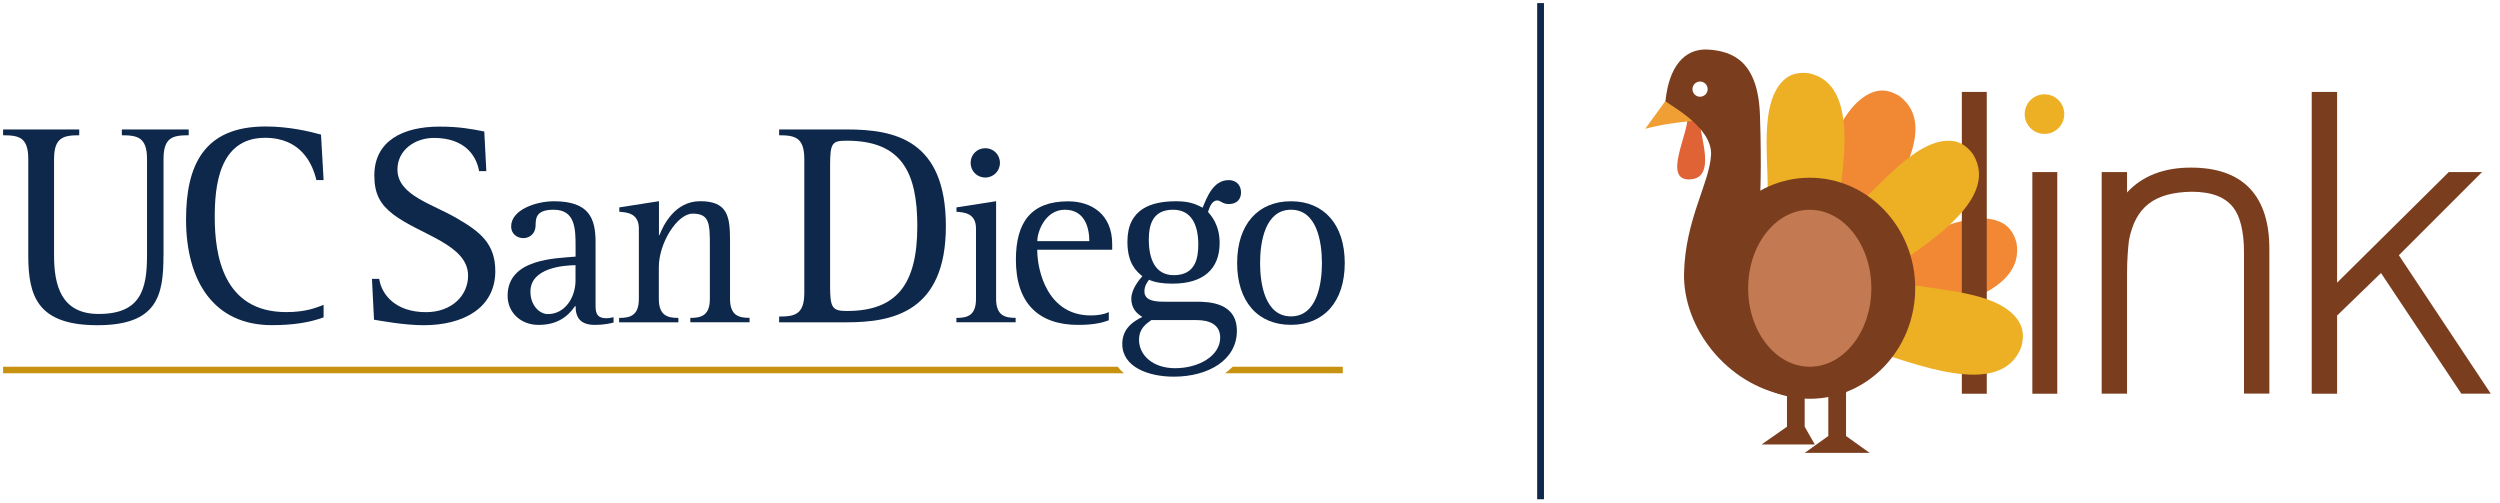
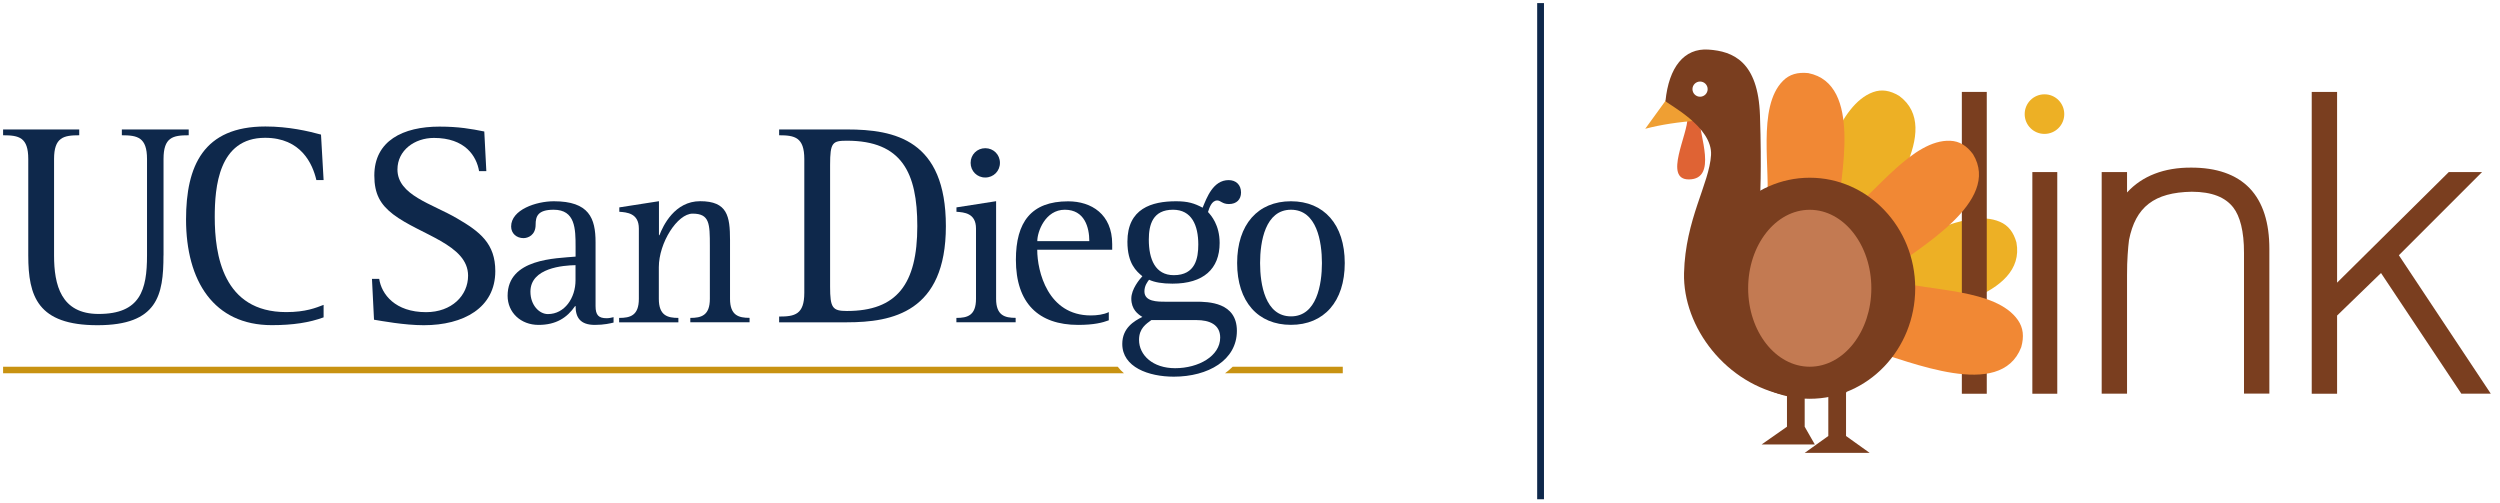
<svg xmlns="http://www.w3.org/2000/svg" version="1.1" id="_x33_color" x="0px" y="0px" viewBox="0 0 404.2 81.22" style="enable-background:new 0 0 404.2 81.22;" xml:space="preserve" fill="none">
  <path d="M333.75 18.45C333.75 20.22 332.32 21.65 330.55 21.65C328.78 21.65 327.35 20.22 327.35 18.45C327.35 16.68 328.78 15.25 330.55 15.25C332.32 15.24 333.75 16.68 333.75 18.45Z" fill="#EDB025" />
  <path d="M26.43 41.3C26.43 47.71 25.49 52.58 15.76 52.58C6.07 52.58 4.57 47.9 4.57 41.3V25.71C4.57 22.2 3.07 21.87 0.5 21.87V20.93H12.81V21.87C10.28 21.87 8.74 22.2 8.74 25.71V41.3C8.74 46.08 9.86 50.76 15.95 50.76C22.69 50.76 23.77 46.87 23.77 41.3V25.71C23.77 22.2 22.22 21.87 19.7 21.87V20.93H30.51V21.87C27.93 21.87 26.44 22.2 26.44 25.71V41.3H26.43Z" fill="#0E284B" />
  <path d="M52.32 51.31C50.03 52.15 47.4 52.57 43.94 52.57C34.58 52.57 30.08 45.45 30.08 35.48C30.08 26.82 32.89 20.45 42.91 20.45C46.66 20.45 49.84 21.2 51.9 21.76L52.32 29.11H51.15C50.54 26.49 48.67 22.28 42.86 22.28C35.32 22.28 34.72 30.29 34.72 35.11C34.72 41.15 36.03 50.46 46.28 50.46C49.42 50.46 51.1 49.76 52.32 49.29V51.31Z" fill="#0E284B" />
  <path d="M77.46 27.68C77.04 25.2 75.17 22.3 70.16 22.3C67.02 22.3 64.26 24.31 64.26 27.4C64.26 31.57 69.83 32.92 73.9 35.31C77.6 37.46 80.08 39.38 80.08 43.83C80.08 49.78 74.93 52.58 68.52 52.58C65.34 52.58 61.64 51.88 60.47 51.69L60.14 45.09H61.31C61.68 47.57 63.88 50.47 68.89 50.47C73.01 50.47 75.68 47.8 75.68 44.57C75.68 39.52 67.91 37.97 63.56 34.65C61.5 33.06 60.52 31.37 60.52 28.38C60.52 22.76 65.16 20.47 71.05 20.47C74.19 20.47 76.2 20.84 78.3 21.26L78.63 27.67H77.46V27.68Z" fill="#0E284B" />
  <path d="M93.05 42.87C91.09 42.91 85.76 43.29 85.76 47.16C85.76 49.33 87.18 50.78 88.59 50.78C91.3 50.78 93.05 48.16 93.05 45.32V42.87ZM99.22 52.15C98.72 52.27 97.68 52.53 96.18 52.53C93.77 52.53 93.06 51.28 93.06 49.49H92.98C91.69 51.37 89.9 52.53 87.07 52.53C84.2 52.53 82.07 50.53 82.07 47.82C82.07 41.78 89.9 41.78 93.06 41.49V39.91C93.06 36.99 93.02 33.91 89.52 33.91C86.94 33.91 86.6 34.99 86.6 36.33C86.6 38.04 85.35 38.5 84.64 38.5C83.52 38.5 82.64 37.75 82.64 36.62C82.64 33.91 86.68 32.54 89.55 32.54C95.25 32.54 96.29 35.29 96.29 39.16V49.49C96.29 50.95 96.79 51.45 98.08 51.45C98.46 51.45 98.83 51.37 99.2 51.28V52.15H99.22Z" fill="#0E284B" />
  <path d="M100.13 51.4C101.88 51.4 103.29 51.03 103.29 48.32V36.95C103.29 34.45 101.33 34.33 100.13 34.24V33.53L106.54 32.53V38.03H106.62C107.2 36.49 109.08 32.53 113.2 32.53C117.61 32.53 118.03 34.94 118.03 38.82V48.31C118.03 51.02 119.45 51.39 121.19 51.39V52.1H111.61V51.4C113.36 51.4 114.77 51.03 114.77 48.32V39.74C114.77 36.16 114.73 34.54 111.98 34.54C109.52 34.54 106.52 39.25 106.52 43.2V48.32C106.52 51.03 107.94 51.4 109.68 51.4V52.11H100.1V51.4H100.13Z" fill="#0E284B" />
  <path d="M134.21 46.35C134.21 49.77 134.59 50.28 136.93 50.28C144.98 50.28 148.31 45.97 148.31 36.56C148.31 27.95 145.83 22.75 136.93 22.75C134.59 22.75 134.21 23.03 134.21 26.68V46.35ZM125.97 51.18C128.5 51.18 130.04 50.85 130.04 47.34V25.71C130.04 22.2 128.49 21.87 125.97 21.87V20.93H136.92C144.69 20.93 152.93 22.62 152.93 36.57C152.93 50.47 144.27 52.11 136.92 52.11H125.97V51.18Z" fill="#0E284B" />
  <path d="M156.93 26.33C156.93 25 157.97 23.96 159.3 23.96C160.63 23.96 161.67 25 161.67 26.33C161.67 27.66 160.63 28.7 159.3 28.7C157.97 28.71 156.93 27.66 156.93 26.33ZM154.64 51.4C156.39 51.4 157.8 51.03 157.8 48.32V36.95C157.8 34.45 155.88 34.33 154.64 34.24V33.53L161.05 32.53V48.31C161.05 51.02 162.47 51.39 164.21 51.39V52.1H154.63V51.4H154.64Z" fill="#0E284B" />
  <path d="M176.12 38.99C176.12 36.78 175.37 33.91 172.16 33.91C169 33.91 167.71 37.45 167.71 38.99H176.12ZM179.29 51.78C178.29 52.16 176.87 52.53 174.33 52.53C167.88 52.53 164.25 48.99 164.25 42C164.25 35.92 166.71 32.55 172.7 32.55C176.45 32.55 179.82 34.63 179.82 39.46V40.38H167.7C167.7 43.88 169.41 51 176.36 51C177.32 51 178.44 50.87 179.27 50.46V51.78H179.29Z" fill="#0E284B" />
  <path d="M189.78 44.49C193.28 44.49 193.74 41.74 193.74 39.53C193.74 36.41 192.66 33.91 189.66 33.91C186.37 33.91 185.74 36.33 185.74 38.74C185.74 41.91 186.78 44.49 189.78 44.49ZM186.16 51.74C185.33 52.36 184.16 53.07 184.16 54.95C184.16 57.41 186.37 59.53 189.99 59.53C193.78 59.53 197.28 57.57 197.28 54.58C197.28 52.46 195.53 51.75 193.45 51.75H186.16V51.74ZM193.36 48.78C195.36 48.78 199.98 48.86 199.98 53.49C199.98 58.24 195.32 60.9 189.78 60.9C185.7 60.9 181.45 59.36 181.45 55.61C181.45 53.03 183.36 51.9 184.7 51.24C183.99 50.82 182.91 50.03 182.91 48.28C182.91 46.74 184.24 45.16 184.7 44.66C183.74 43.87 182.28 42.62 182.28 39.08C182.28 33.71 186.2 32.54 190.15 32.54C192.06 32.54 193.11 32.87 194.44 33.58C195.1 32 196.11 29.12 198.65 29.12C199.82 29.12 200.65 29.87 200.65 31.12C200.65 32.24 199.94 32.99 198.69 32.99C197.61 32.99 197.36 32.41 196.81 32.41C195.89 32.41 195.52 33.62 195.31 34.28C195.81 34.82 197.19 36.36 197.19 39.28C197.19 43.49 194.57 45.86 189.57 45.86C187.9 45.86 186.7 45.65 185.78 45.23C185.53 45.56 185.03 46.19 185.03 47.11C185.03 48.78 187.11 48.78 188.44 48.78H193.36Z" fill="#0E284B" />
  <path d="M208.73 51.15C212.89 51.15 213.73 45.99 213.73 42.53C213.73 39.07 212.9 33.91 208.73 33.91C204.56 33.91 203.73 39.07 203.73 42.53C203.73 45.99 204.56 51.15 208.73 51.15ZM200.02 42.53C200.02 36.28 203.39 32.54 208.72 32.54C214.05 32.54 217.42 36.29 217.42 42.53C217.42 48.77 214.05 52.52 208.72 52.52C203.4 52.53 200.02 48.78 200.02 42.53Z" fill="#0E284B" />
  <path d="M180.71 59.29H0.5V60.35H181.72C181.34 60.02 181 59.67 180.71 59.29Z" fill="#C89211" />
  <path d="M217.1 59.29H199.3C198.92 59.67 198.51 60.02 198.06 60.35H217.1V59.29Z" fill="#C89211" />
  <path d="M249.63 0.5H248.53V80.72H249.63V0.5Z" fill="#0E284B" />
-   <path d="M306.237 52.056L303.679 40.842C309.122 39.421 317.817 33.482 323.352 35.863C324.712 36.449 325.546 37.533 326.018 39.201C327.653 48.086 312.166 50.253 306.237 52.056Z" fill="#F28734" />
+   <path d="M306.237 52.056L303.679 40.842C309.122 39.421 317.817 33.482 323.352 35.863C324.712 36.449 325.546 37.533 326.018 39.201C327.653 48.086 312.166 50.253 306.237 52.056Z" fill="#EDB025" />
  <path d="M272.82 19.049C272.82 19.049 274.73 16.321 274.73 19.049C274.73 21.778 277.731 28.941 273.093 29.008C268.865 29.068 272.957 21.641 272.82 19.049Z" fill="#DF6334" />
  <path d="M266 20.822C268.592 20.14 271.32 19.731 274.867 19.458L269.956 15.366L266 20.822Z" fill="#EF9F33" />
-   <path d="M301.467 38.42L291.918 32.008C294.908 27.243 297.168 16.959 302.831 14.899C304.222 14.393 305.573 14.612 307.06 15.502C314.34 20.852 304.549 33.044 301.467 38.42Z" fill="#F18834" />
-   <path d="M297.032 34.94L285.663 33.195C286.344 27.611 284.018 17.341 288.269 13.07C289.313 12.02 290.628 11.644 292.353 11.818C301.216 13.566 297.536 28.764 297.032 34.94Z" fill="#EDB025" />
+   <path d="M301.467 38.42L291.918 32.008C294.908 27.243 297.168 16.959 302.831 14.899C304.222 14.393 305.573 14.612 307.06 15.502C314.34 20.852 304.549 33.044 301.467 38.42Z" fill="#EDB025" />
+   <path d="M297.032 34.94L285.663 33.195C286.344 27.611 284.018 17.341 288.269 13.07C289.313 12.02 290.628 11.644 292.353 11.818C301.216 13.566 297.536 28.764 297.032 34.94Z" fill="#F18834" />
  <path d="M276.231 8.017C280.187 8.287 284.259 9.928 284.552 18.656C284.845 27.357 284.554 32.538 284.552 32.57C284.597 32.541 290.045 29.009 293.555 29.144C297.081 29.279 306.787 33.373 308.834 44.165C310.88 54.958 299.421 59.973 298.467 63.536V70.492L302.286 73.221H291.782L295.601 70.492V63.945C294.471 64.169 293.561 64.208 291.782 64.218V68.992L293.419 71.856H284.825L288.918 68.992V63.945C279.096 62.17 272.063 52.905 272.275 44.165C272.488 35.425 276.368 29.704 276.641 25.066C276.914 20.429 269.462 16.751 269.274 16.338C269.82 10.88 272.275 7.746 276.231 8.017ZM274.867 13.184C274.189 13.184 273.638 13.733 273.638 14.411C273.638 15.089 274.189 15.639 274.867 15.639C275.545 15.638 276.094 15.089 276.094 14.411C276.094 13.733 275.545 13.184 274.867 13.184Z" fill="#7A3E1F" />
  <path d="M328.59 63.66H332.62V27.82H328.59V63.66ZM354.3 27.1C349.91 27.07 346.35 28.44 343.9 31.12V27.82H339.8V63.65H343.9V44.53C343.9 43.24 343.93 42.12 344 41.18C344.06 40.22 344.14 39.42 344.22 38.8C345.27 33.47 348.28 31.1 354.37 31C357.68 31.01 359.79 31.91 361.07 33.54C362.16 34.94 362.82 37.38 362.81 40.87V63.64H366.91V40.23C366.91 36.04 365.9 32.72 363.73 30.44C361.55 28.17 358.32 27.1 354.3 27.1ZM387.85 41.27L401.3 27.82H395.92L377.86 45.7V14.86H373.76V39.26V63.66H377.86V51.02L384.96 44.14L397.95 63.65H402.71L387.85 41.27Z" fill="#7A3E1F" />
  <path d="M321.22 63.66H317.19V14.86H321.22V63.66Z" fill="#7A3E1F" />
-   <path d="M305.117 44L298.718 34.442C303.293 31.169 309.29 22.513 315.31 22.759C316.79 22.819 317.956 23.534 318.993 24.922C323.697 32.635 310.009 40.197 305.117 44Z" fill="#EDB025" />
-   <path d="M302.51 56.678L306.301 45.398C311.843 47.114 322.672 46.621 326.248 51.739C327.127 52.997 327.275 54.408 326.792 56.135C323.444 64.859 308.685 58.324 302.51 56.678Z" fill="#EDB025" />
+   <path d="M305.117 44L298.718 34.442C303.293 31.169 309.29 22.513 315.31 22.759C316.79 22.819 317.956 23.534 318.993 24.922C323.697 32.635 310.009 40.197 305.117 44Z" fill="#F18834" />
+   <path d="M302.51 56.678L306.301 45.398C311.843 47.114 322.672 46.621 326.248 51.739C327.127 52.997 327.275 54.408 326.792 56.135C323.444 64.859 308.685 58.324 302.51 56.678Z" fill="#F18834" />
  <ellipse cx="292.6" cy="46.604" rx="17.051" ry="17.87" fill="#7A3E1F" />
  <ellipse cx="292.6" cy="46.605" rx="9.958" ry="12.686" fill="#C37A52" />
</svg>
